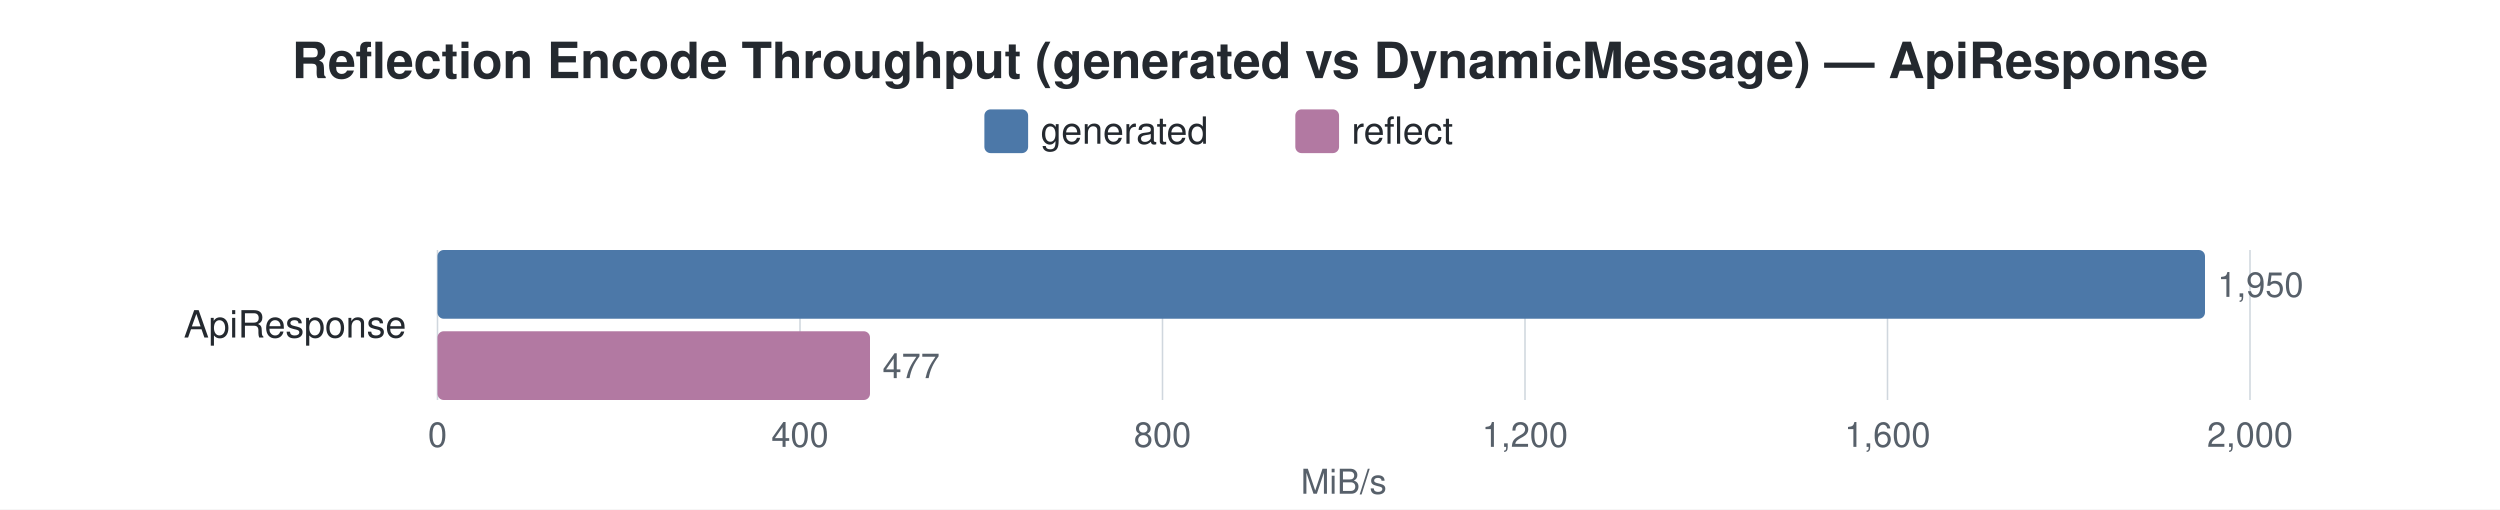
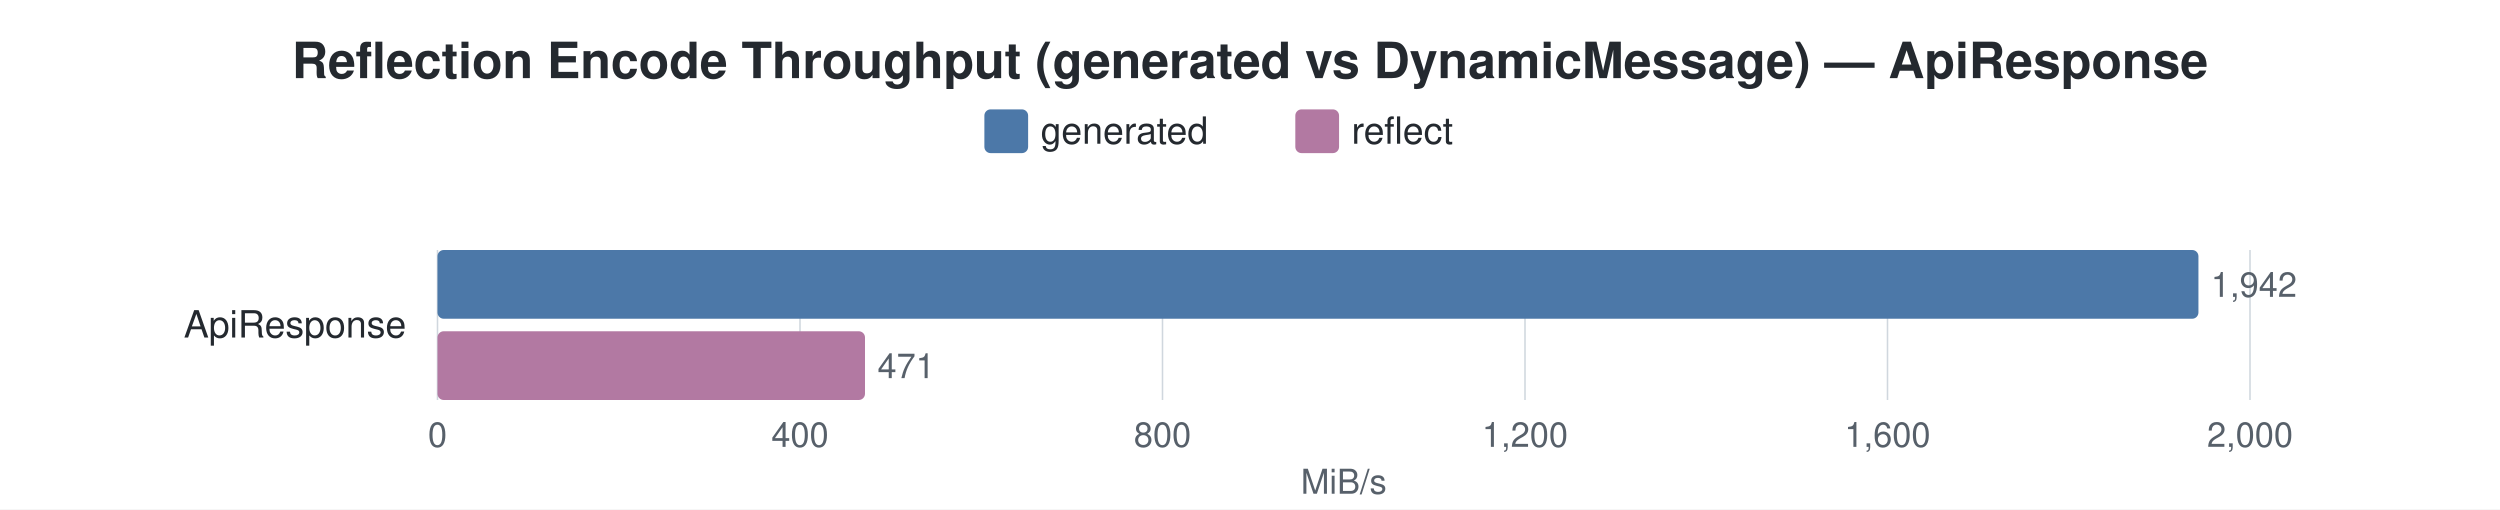
<svg xmlns="http://www.w3.org/2000/svg" width="800" height="163" viewBox="0 0 800 163">
  <style>
    text { font-family: -apple-system, BlinkMacSystemFont, "Segoe UI", Helvetica, Arial, sans-serif; }
    .title { font-size: 16px; font-weight: 600; fill: #24292f; }
    .label { font-size: 12px; fill: #24292f; }
    .value { font-size: 11px; fill: #57606a; }
    .axis-label { font-size: 11px; fill: #57606a; }
    .legend-text { font-size: 12px; fill: #24292f; }
    .grid { stroke: #d0d7de; stroke-width: 0.5; }
  </style>
  <rect width="100%" height="100%" fill="white" />
  <text x="400.0" y="25" text-anchor="middle" class="title">Reflection Encode Throughput (generated vs DynamicMessage) — ApiResponse</text>
  <rect x="315" y="35" width="14" height="14" rx="2" fill="#4C78A8" />
  <text x="333" y="46" class="legend-text">generated</text>
  <rect x="414.5" y="35" width="14" height="14" rx="2" fill="#B279A2" />
  <text x="432.5" y="46" class="legend-text">reflect</text>
  <line x1="140.0" y1="80" x2="140.0" y2="128" class="grid" />
  <text x="140.0" y="143" text-anchor="middle" class="axis-label">0</text>
  <line x1="256.0" y1="80" x2="256.0" y2="128" class="grid" />
  <text x="256.0" y="143" text-anchor="middle" class="axis-label">400</text>
  <line x1="372.0" y1="80" x2="372.0" y2="128" class="grid" />
  <text x="372.0" y="143" text-anchor="middle" class="axis-label">800</text>
  <line x1="488.0" y1="80" x2="488.0" y2="128" class="grid" />
  <text x="488.0" y="143" text-anchor="middle" class="axis-label">1,200</text>
  <line x1="604.0" y1="80" x2="604.0" y2="128" class="grid" />
  <text x="604.0" y="143" text-anchor="middle" class="axis-label">1,600</text>
  <line x1="720.0" y1="80" x2="720.0" y2="128" class="grid" />
  <text x="720.0" y="143" text-anchor="middle" class="axis-label">2,000</text>
  <text x="430.0" y="158" text-anchor="middle" class="axis-label">MiB/s</text>
  <text x="130" y="108.0" text-anchor="end" class="label">ApiResponse</text>
-   <rect x="140" y="80.0" width="565.6" height="22" rx="2" fill="#4C78A8" />
-   <text x="709.6" y="95.0" class="value">1,950</text>
-   <rect x="140" y="106.0" width="138.4" height="22" rx="2" fill="#B279A2" />
-   <text x="282.4" y="121.0" class="value">477</text>
+   <rect x="140" y="80.0" width="563.5" height="22" rx="2" fill="#4C78A8" />
+   <text x="707.5" y="95.0" class="value">1,942</text>
+   <rect x="140" y="106.0" width="136.8" height="22" rx="2" fill="#B279A2" />
+   <text x="280.8" y="121.0" class="value">471</text>
</svg>
